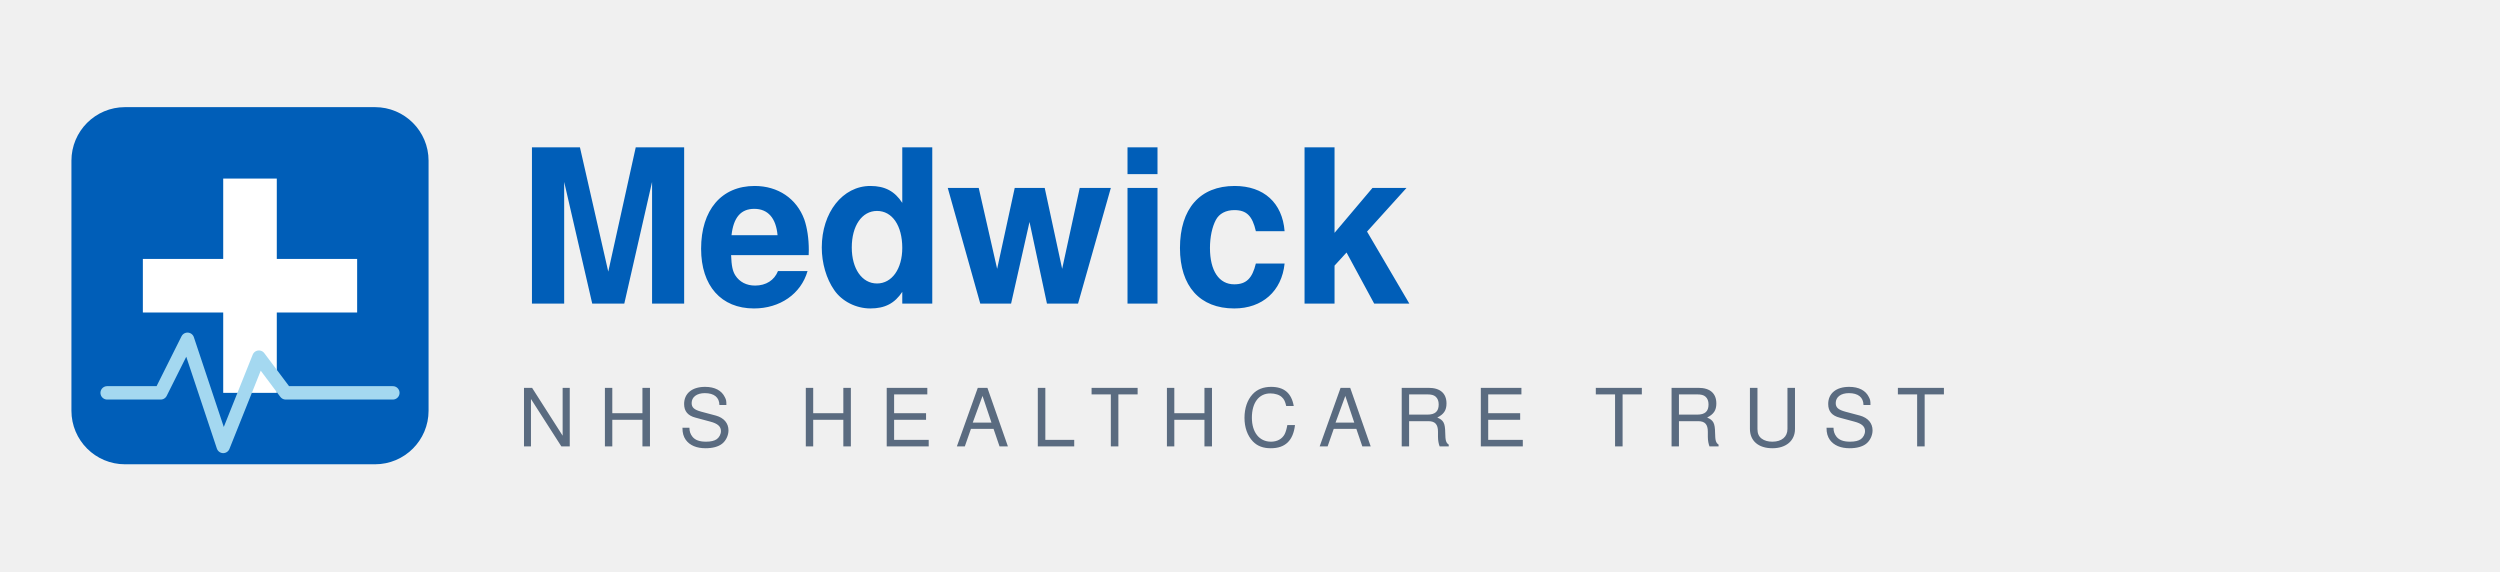
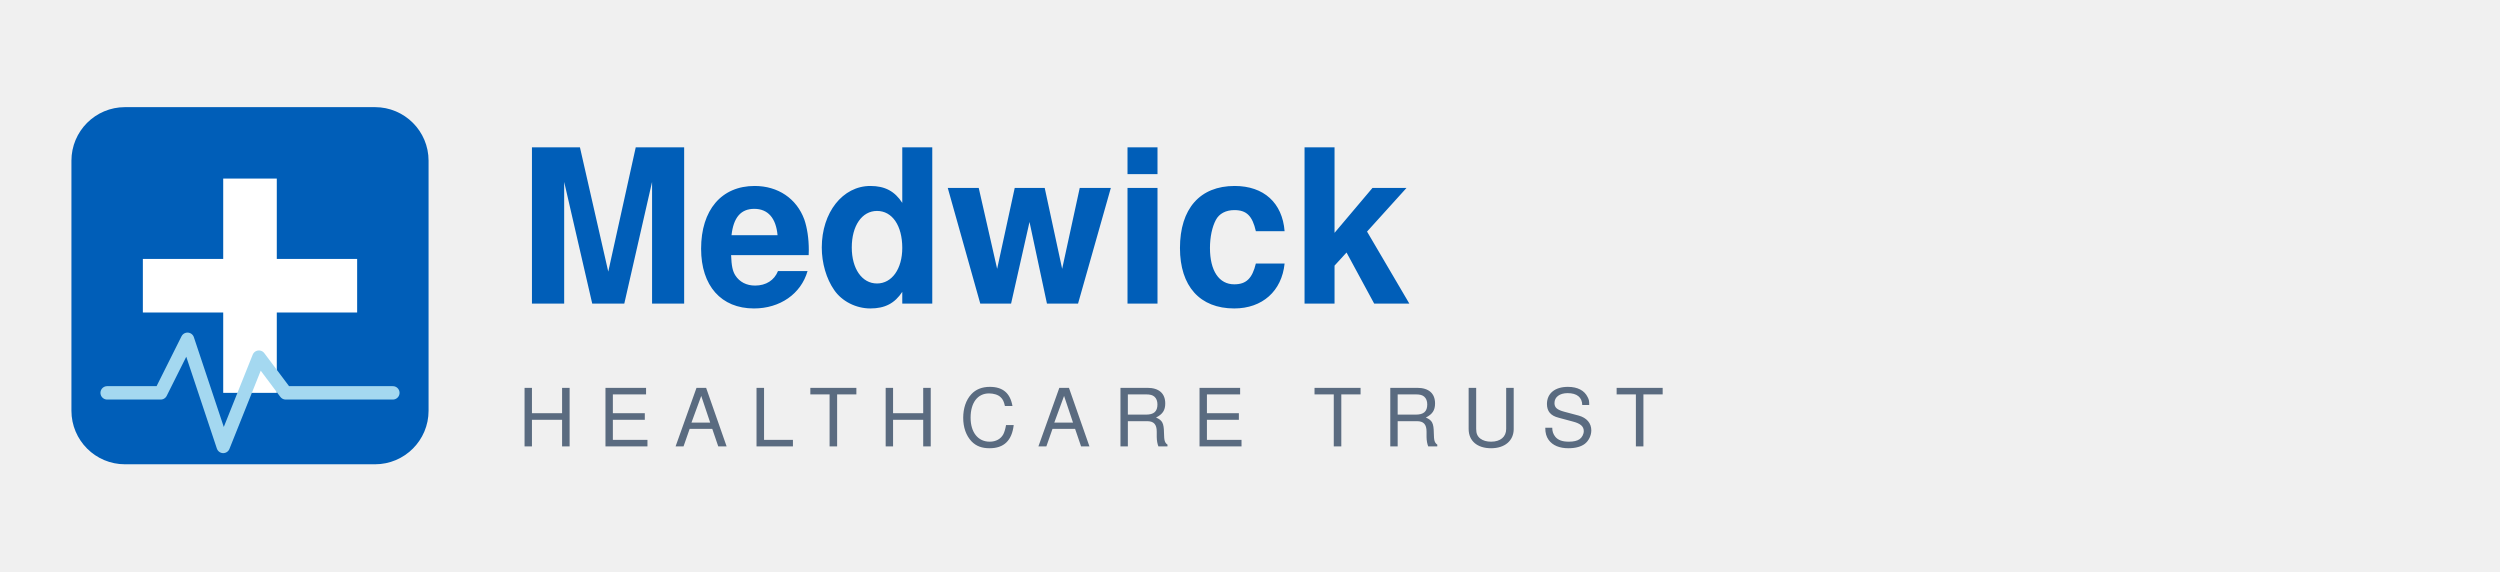
<svg xmlns="http://www.w3.org/2000/svg" viewBox="0 0 280 64" role="img" aria-label="Medwick Healthcare logo">
  <g transform="translate(8, 12)">
    <rect x="0" y="0" width="40" height="40" rx="6" fill="#005eb8" />
    <rect x="17" y="8" width="6" height="24" fill="white" />
    <rect x="8" y="17" width="24" height="6" fill="white" />
    <path d="M 4 32 L 10 32 L 13 26 L 17 38 L 21 28 L 24 32 L 36 32" fill="none" stroke="#a4d8f0" stroke-width="1.5" stroke-linejoin="round" stroke-linecap="round" />
  </g>
  <text x="58" y="34" font-family="Helvetica, Arial, sans-serif" font-size="24" font-weight="600" fill="#005eb8">Medwick</text>
-   <text x="58" y="50" font-family="Helvetica, Arial, sans-serif" font-size="9" fill="#5a6b80" letter-spacing="2.5">NHS  HEALTHCARE  TRUST</text>
+   <text x="58" y="50" font-family="Helvetica, Arial, sans-serif" font-size="9" fill="#5a6b80" letter-spacing="2.5">HEALTHCARE  TRUST</text>
</svg>
